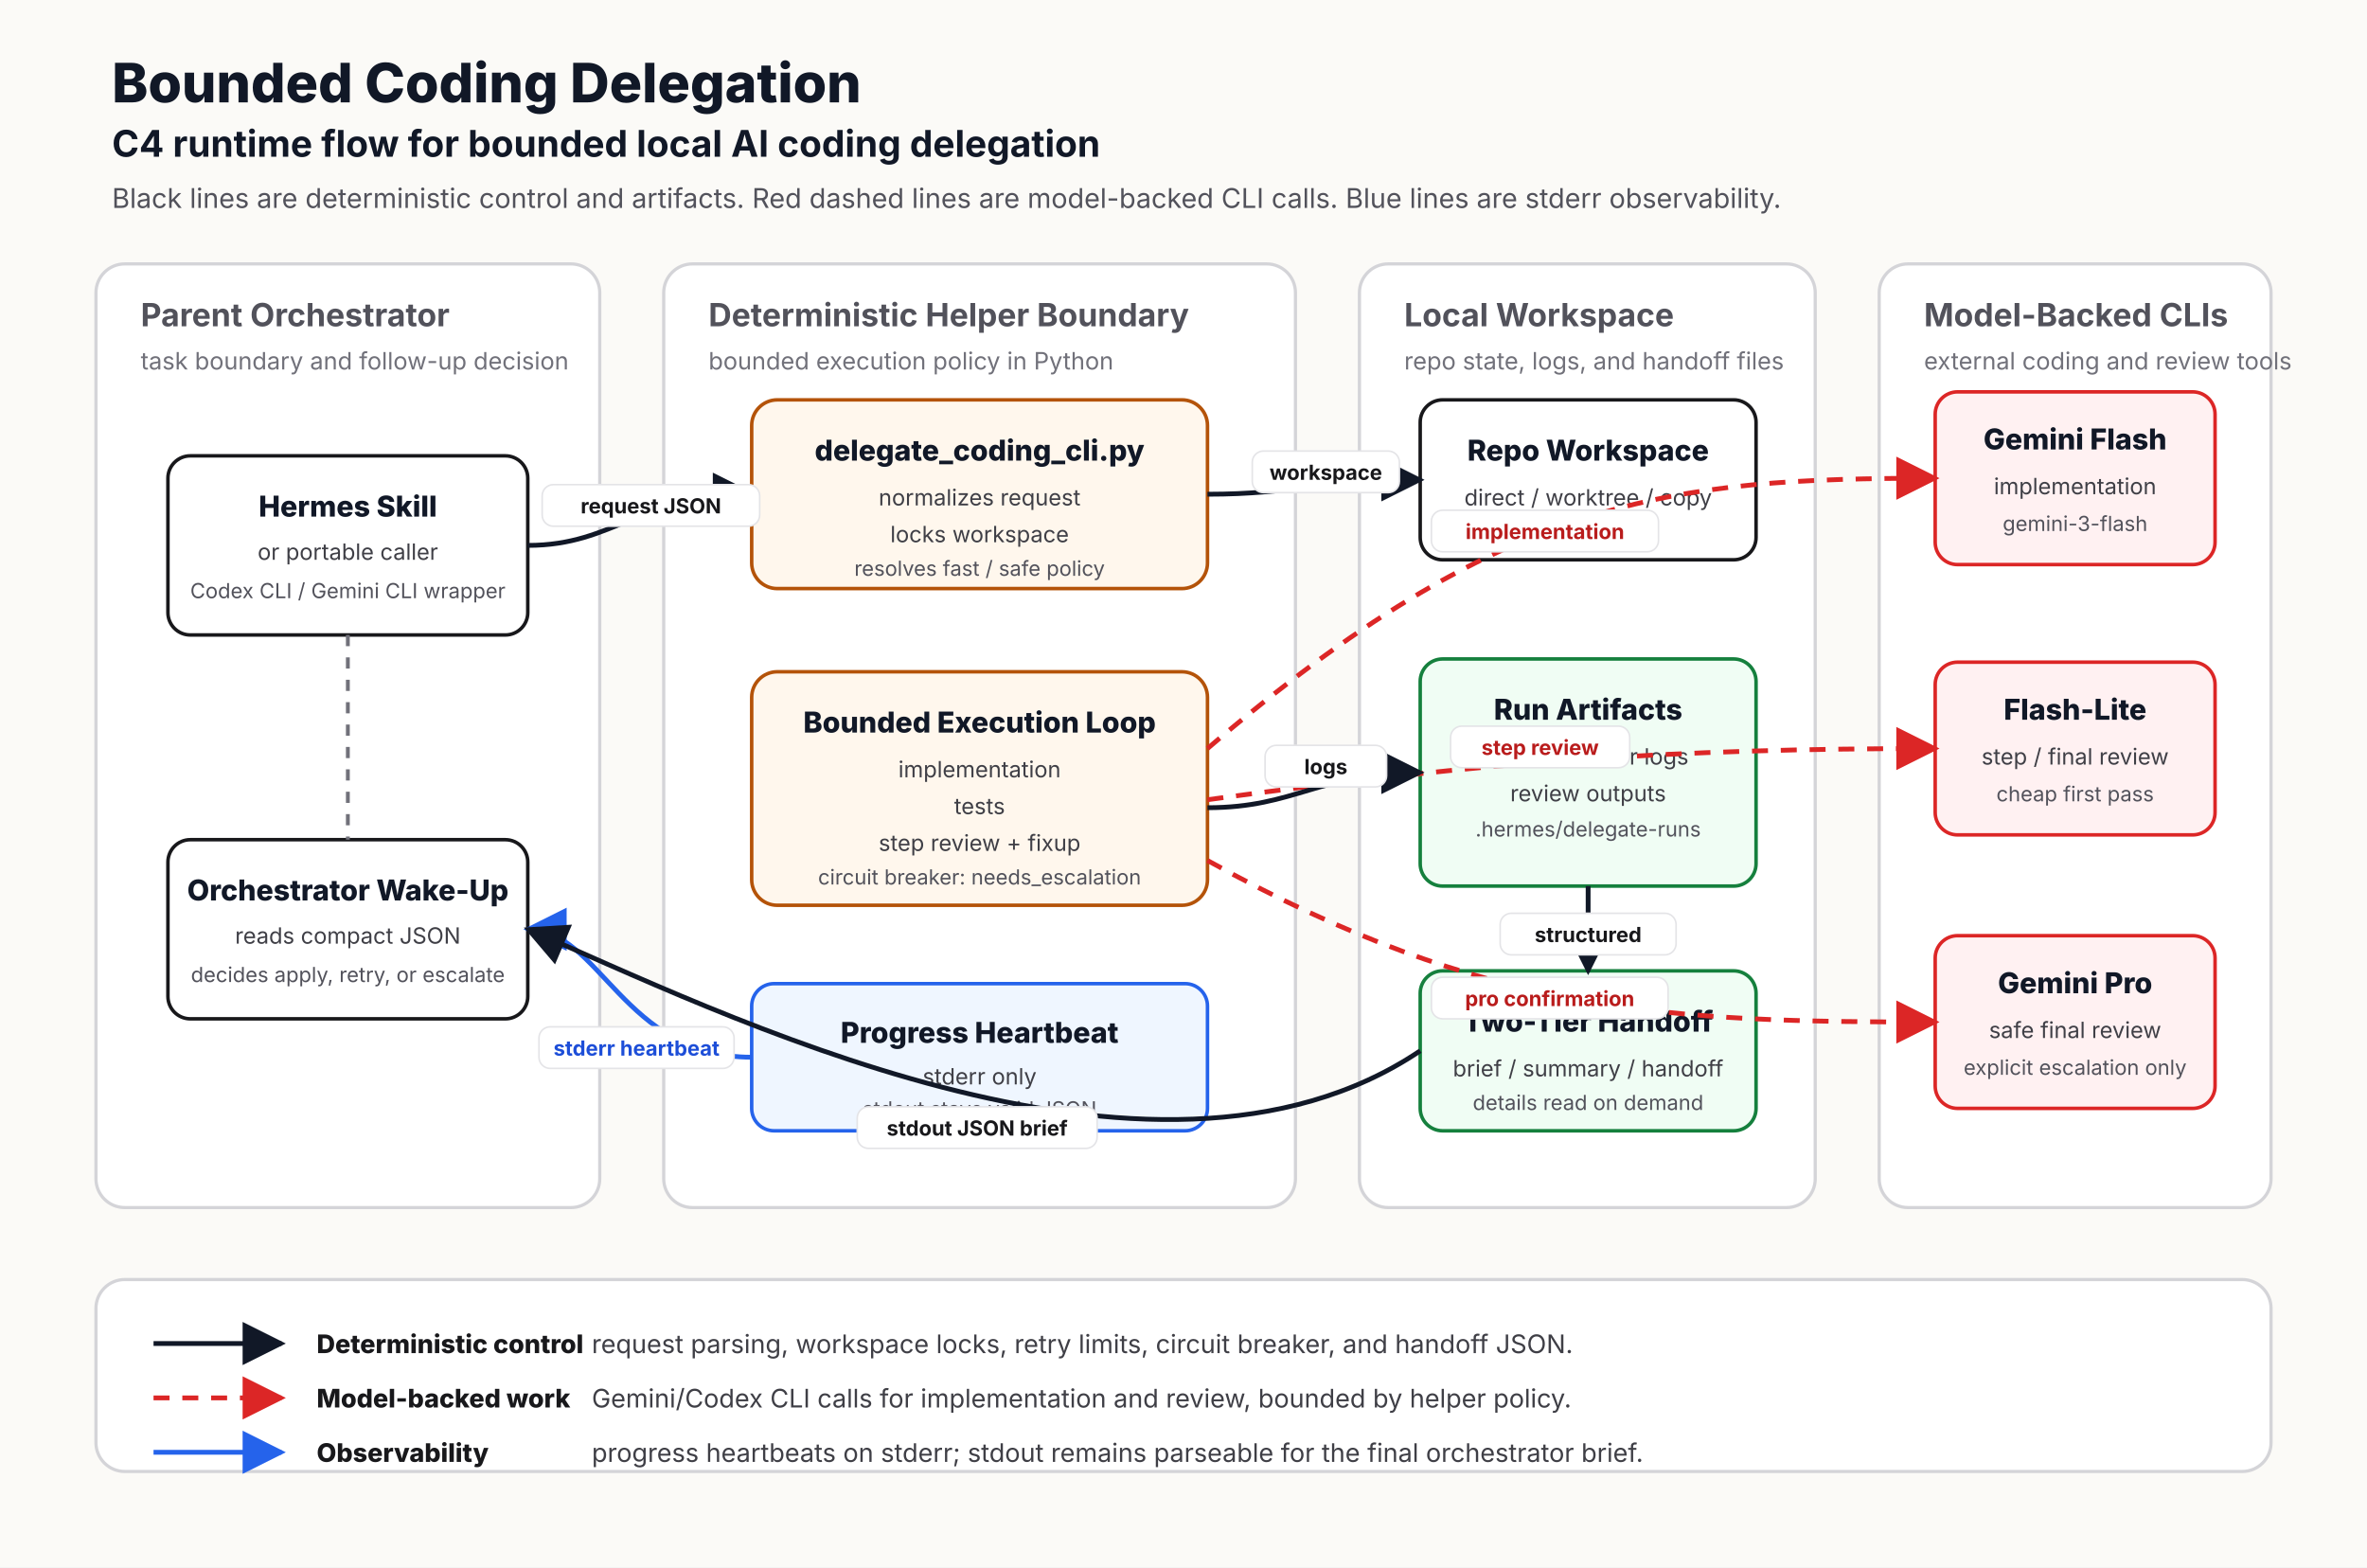
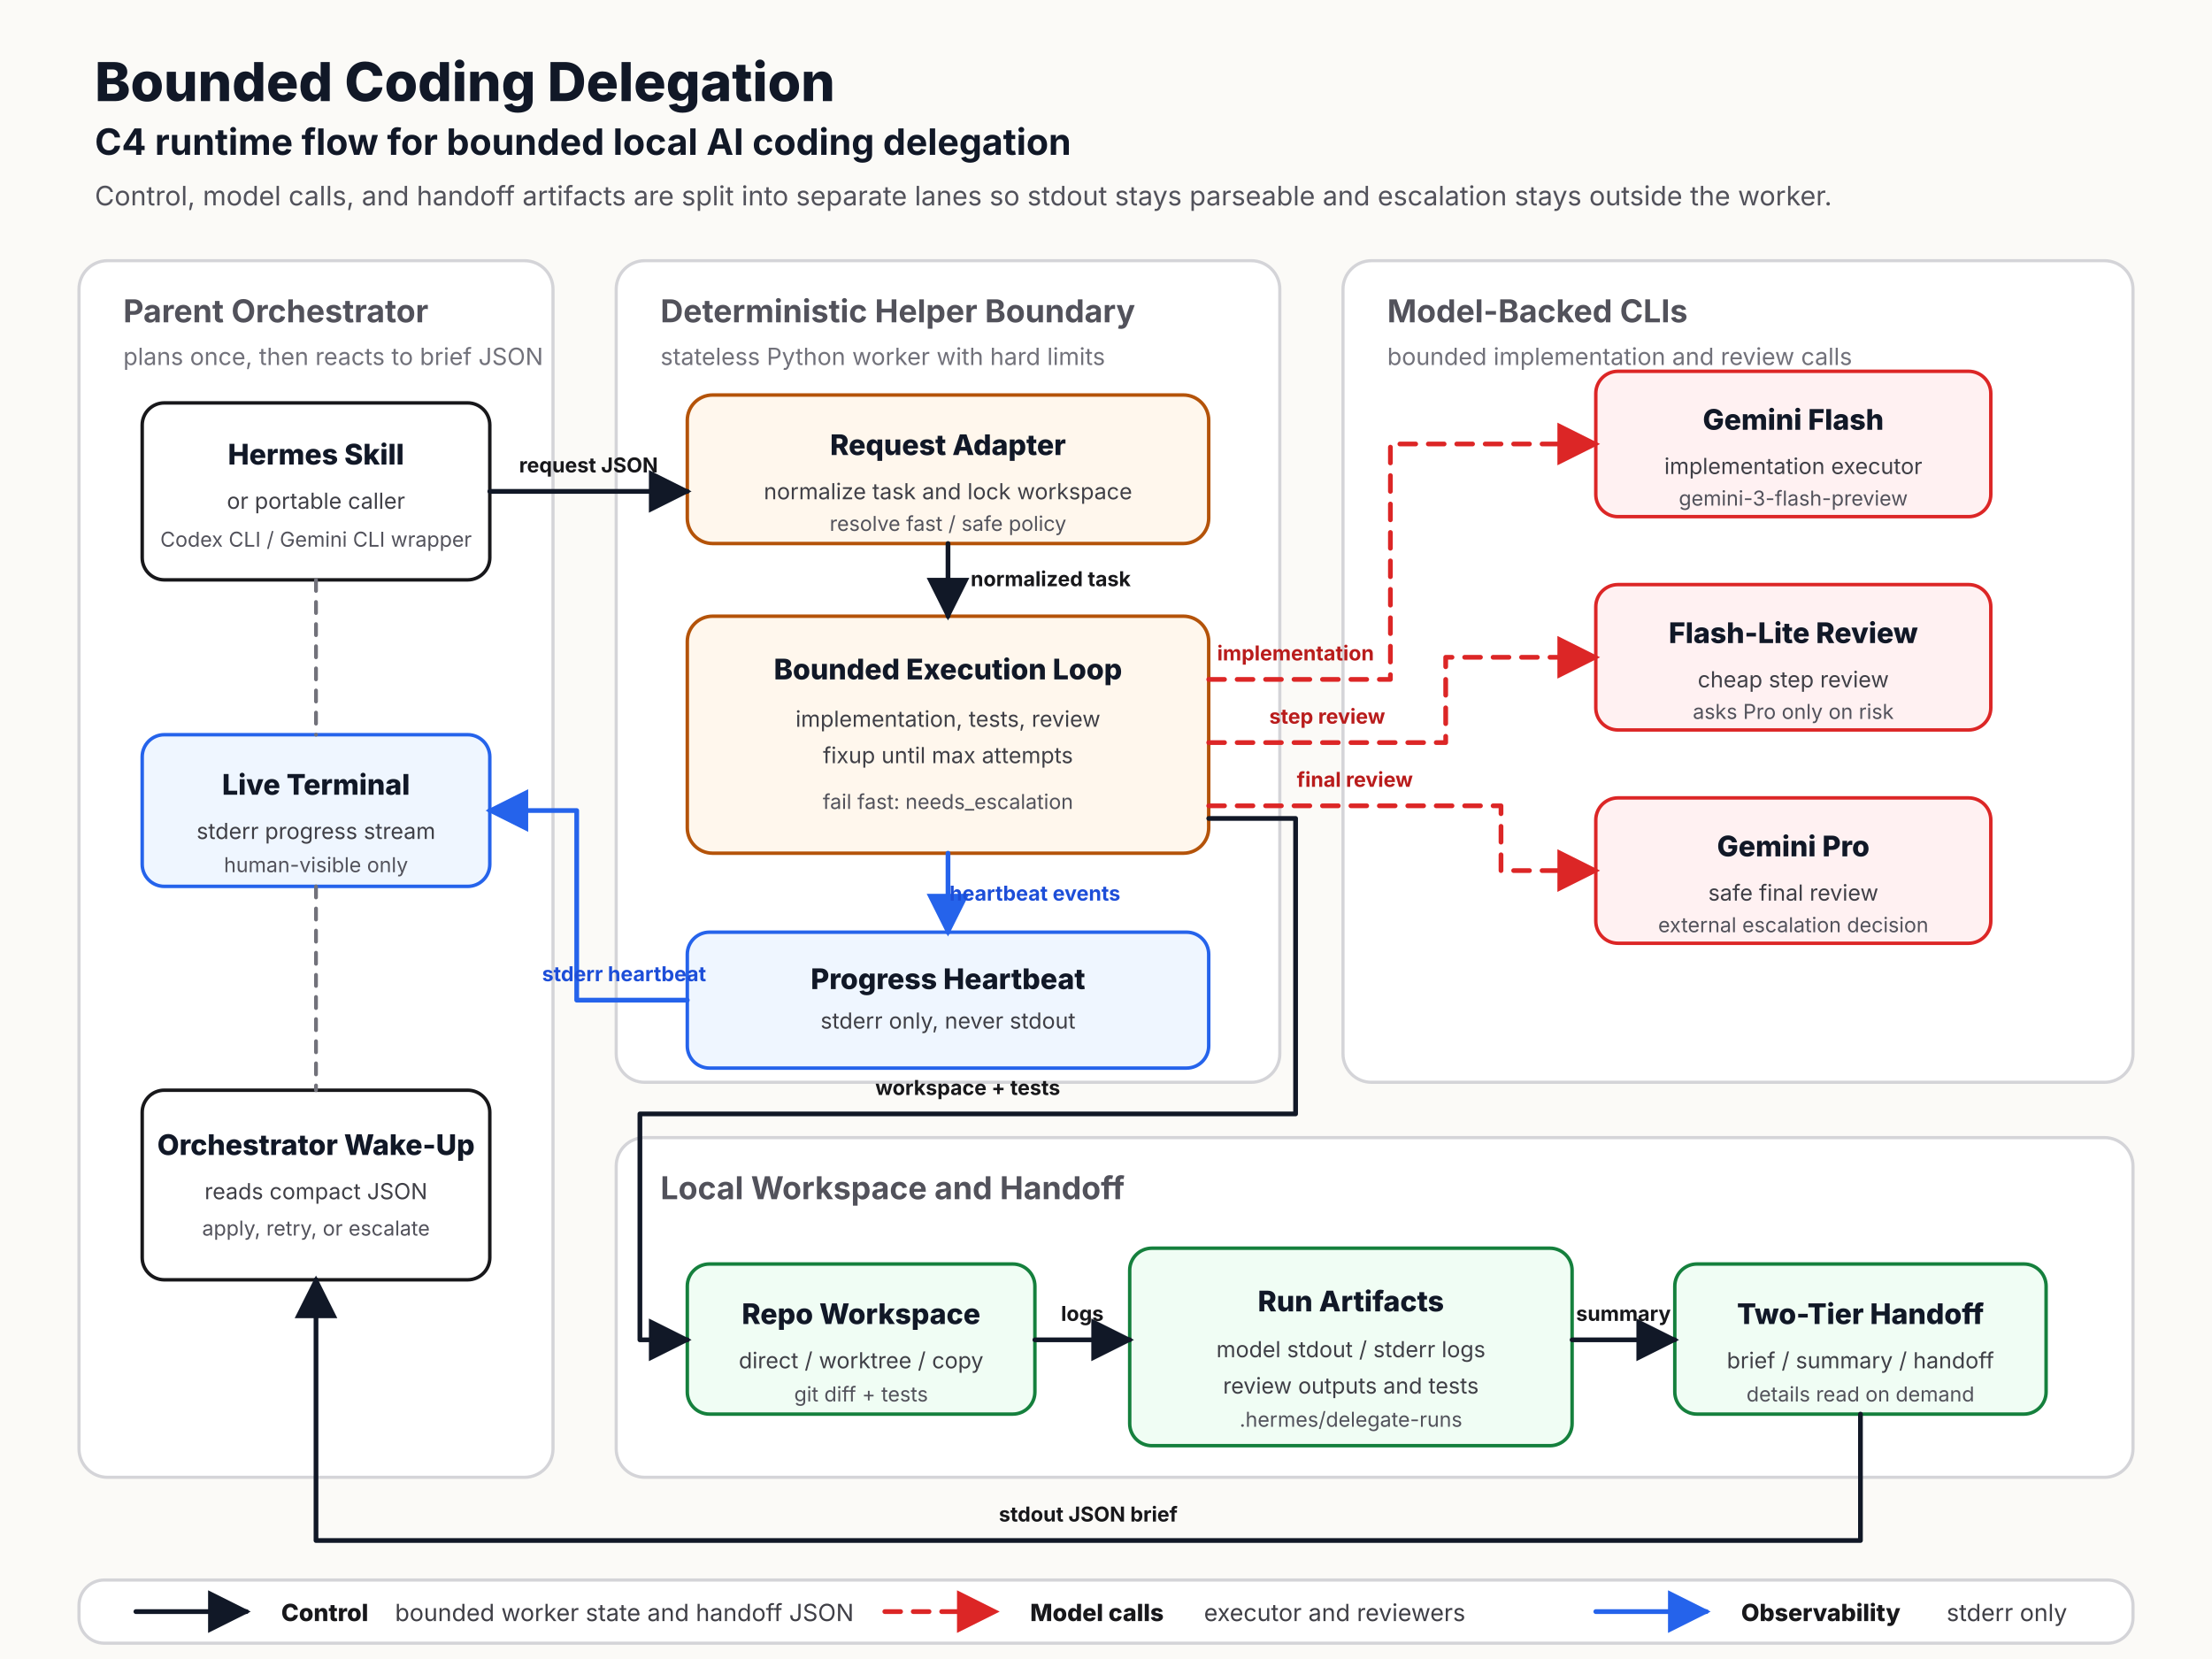
- <svg xmlns="http://www.w3.org/2000/svg" width="1480" height="980" viewBox="0 0 1480 980" role="img" aria-labelledby="title desc">
+ <svg xmlns="http://www.w3.org/2000/svg" width="1400" height="1050" viewBox="0 0 1400 1050" role="img" aria-labelledby="title desc">
  <defs>
    <marker id="arrow-black" viewBox="0 0 10 10" refX="9" refY="5" markerWidth="9" markerHeight="9" orient="auto-start-reverse">
      <path d="M 0 0 L 10 5 L 0 10 z" fill="#111827" />
    </marker>
    <marker id="arrow-red" viewBox="0 0 10 10" refX="9" refY="5" markerWidth="9" markerHeight="9" orient="auto-start-reverse">
      <path d="M 0 0 L 10 5 L 0 10 z" fill="#dc2626" />
    </marker>
    <marker id="arrow-blue" viewBox="0 0 10 10" refX="9" refY="5" markerWidth="9" markerHeight="9" orient="auto-start-reverse">
      <path d="M 0 0 L 10 5 L 0 10 z" fill="#2563eb" />
    </marker>
    <style>
      .bg { fill: #fbfaf7; }
      .cluster { fill: #ffffff; stroke: #d4d4d8; stroke-width: 2; }
      .cluster-title { fill: #52525b; font: 700 20px system-ui, -apple-system, BlinkMacSystemFont, "Segoe UI", sans-serif; letter-spacing: 0; }
      .cluster-sub { fill: #71717a; font: 400 15px system-ui, -apple-system, BlinkMacSystemFont, "Segoe UI", sans-serif; letter-spacing: 0; }
      .node { fill: #ffffff; stroke: #18181b; stroke-width: 2.2; }
      .node-helper { fill: #fff7ed; stroke: #b45309; stroke-width: 2.2; }
      .node-artifact { fill: #f0fdf4; stroke: #15803d; stroke-width: 2.2; }
      .node-model { fill: #fff1f2; stroke: #dc2626; stroke-width: 2.2; }
      .node-heartbeat { fill: #eff6ff; stroke: #2563eb; stroke-width: 2.2; }
      .title-text { fill: #111827; font: 800 34px system-ui, -apple-system, BlinkMacSystemFont, "Segoe UI", sans-serif; letter-spacing: 0; }
      .title-detail { fill: #111827; font: 700 23px system-ui, -apple-system, BlinkMacSystemFont, "Segoe UI", sans-serif; letter-spacing: 0; }
      .subtitle { fill: #52525b; font: 400 17px system-ui, -apple-system, BlinkMacSystemFont, "Segoe UI", sans-serif; letter-spacing: 0; }
      .node-title { fill: #111827; font: 800 18px system-ui, -apple-system, BlinkMacSystemFont, "Segoe UI", sans-serif; letter-spacing: 0; text-anchor: middle; }
      .node-body { fill: #3f3f46; font: 400 14px system-ui, -apple-system, BlinkMacSystemFont, "Segoe UI", sans-serif; letter-spacing: 0; text-anchor: middle; }
      .node-small { fill: #52525b; font: 400 13px system-ui, -apple-system, BlinkMacSystemFont, "Segoe UI", sans-serif; letter-spacing: 0; text-anchor: middle; }
-       .line-black { fill: none; stroke: #111827; stroke-width: 3; marker-end: url(#arrow-black); }
-       .line-red { fill: none; stroke: #dc2626; stroke-width: 3; stroke-dasharray: 10 8; marker-end: url(#arrow-red); }
-       .line-blue { fill: none; stroke: #2563eb; stroke-width: 3; marker-end: url(#arrow-blue); }
-       .line-gray { fill: none; stroke: #71717a; stroke-width: 2.4; stroke-dasharray: 7 7; }
-       .label-bg { fill: #ffffff; stroke: #e4e4e7; stroke-width: 1; }
+       .line-black { fill: none; stroke: #111827; stroke-width: 3; marker-end: url(#arrow-black); stroke-linecap: round; stroke-linejoin: round; }
+       .line-red { fill: none; stroke: #dc2626; stroke-width: 3; stroke-dasharray: 10 8; marker-end: url(#arrow-red); stroke-linecap: round; stroke-linejoin: round; }
+       .line-blue { fill: none; stroke: #2563eb; stroke-width: 3; marker-end: url(#arrow-blue); stroke-linecap: round; stroke-linejoin: round; }
+       .line-muted { fill: none; stroke: #71717a; stroke-width: 2.4; stroke-dasharray: 7 7; stroke-linecap: round; stroke-linejoin: round; }
      .line-label { fill: #18181b; font: 700 13px system-ui, -apple-system, BlinkMacSystemFont, "Segoe UI", sans-serif; letter-spacing: 0; text-anchor: middle; }
      .red-label { fill: #b91c1c; font: 700 13px system-ui, -apple-system, BlinkMacSystemFont, "Segoe UI", sans-serif; letter-spacing: 0; text-anchor: middle; }
      .blue-label { fill: #1d4ed8; font: 700 13px system-ui, -apple-system, BlinkMacSystemFont, "Segoe UI", sans-serif; letter-spacing: 0; text-anchor: middle; }
-       .legend { fill: #3f3f46; font: 400 16px system-ui, -apple-system, BlinkMacSystemFont, "Segoe UI", sans-serif; letter-spacing: 0; }
-       .legend-strong { fill: #18181b; font: 800 16px system-ui, -apple-system, BlinkMacSystemFont, "Segoe UI", sans-serif; letter-spacing: 0; }
+       .legend { fill: #3f3f46; font: 400 15px system-ui, -apple-system, BlinkMacSystemFont, "Segoe UI", sans-serif; letter-spacing: 0; }
+       .legend-strong { fill: #18181b; font: 800 15px system-ui, -apple-system, BlinkMacSystemFont, "Segoe UI", sans-serif; letter-spacing: 0; }
    </style>
  </defs>
-   <rect class="bg" width="1480" height="980" />
-   <text class="title-text" x="70" y="64">Bounded Coding Delegation</text>
-   <text class="title-detail" x="70" y="98">C4 runtime flow for bounded local AI coding delegation</text>
-   <text class="subtitle" x="70" y="130">Black lines are deterministic control and artifacts. Red dashed lines are model-backed CLI calls. Blue lines are stderr observability.</text>
-   <rect class="cluster" x="60" y="165" width="315" height="590" rx="18" />
-   <text class="cluster-title" x="88" y="204">Parent Orchestrator</text>
-   <text class="cluster-sub" x="88" y="231">task boundary and follow-up decision</text>
-   <rect class="cluster" x="415" y="165" width="395" height="590" rx="18" />
-   <text class="cluster-title" x="443" y="204">Deterministic Helper Boundary</text>
-   <text class="cluster-sub" x="443" y="231">bounded execution policy in Python</text>
-   <rect class="cluster" x="850" y="165" width="285" height="590" rx="18" />
-   <text class="cluster-title" x="878" y="204">Local Workspace</text>
-   <text class="cluster-sub" x="878" y="231">repo state, logs, and handoff files</text>
-   <rect class="cluster" x="1175" y="165" width="245" height="590" rx="18" />
-   <text class="cluster-title" x="1203" y="204">Model-Backed CLIs</text>
-   <text class="cluster-sub" x="1203" y="231">external coding and review tools</text>
-   <rect class="node" x="105" y="285" width="225" height="112" rx="14" />
-   <text class="node-title" x="217.5" y="323">Hermes Skill</text>
-   <text class="node-body" x="217.5" y="350">or portable caller</text>
-   <text class="node-small" x="217.5" y="374">Codex CLI / Gemini CLI wrapper</text>
-   <rect class="node" x="105" y="525" width="225" height="112" rx="14" />
-   <text class="node-title" x="217.5" y="563">Orchestrator Wake-Up</text>
-   <text class="node-body" x="217.5" y="590">reads compact JSON</text>
-   <text class="node-small" x="217.5" y="614">decides apply, retry, or escalate</text>
-   <rect class="node-helper" x="470" y="250" width="285" height="118" rx="16" />
-   <text class="node-title" x="612.5" y="288">delegate_coding_cli.py</text>
-   <text class="node-body" x="612.5" y="316">normalizes request</text>
-   <text class="node-body" x="612.5" y="339">locks workspace</text>
-   <text class="node-small" x="612.5" y="360">resolves fast / safe policy</text>
-   <rect class="node-helper" x="470" y="420" width="285" height="146" rx="16" />
-   <text class="node-title" x="612.5" y="458">Bounded Execution Loop</text>
-   <text class="node-body" x="612.5" y="486">implementation</text>
-   <text class="node-body" x="612.5" y="509">tests</text>
-   <text class="node-body" x="612.5" y="532">step review + fixup</text>
-   <text class="node-small" x="612.5" y="553">circuit breaker: needs_escalation</text>
-   <rect class="node-heartbeat" x="470" y="615" width="285" height="92" rx="14" />
-   <text class="node-title" x="612.5" y="652">Progress Heartbeat</text>
-   <text class="node-body" x="612.5" y="678">stderr only</text>
-   <text class="node-small" x="612.5" y="698">stdout stays valid JSON</text>
-   <rect class="node" x="888" y="250" width="210" height="100" rx="14" />
-   <text class="node-title" x="993" y="288">Repo Workspace</text>
-   <text class="node-body" x="993" y="316">direct / worktree / copy</text>
-   <text class="node-small" x="993" y="337">git diff + tests</text>
-   <rect class="node-artifact" x="888" y="412" width="210" height="142" rx="14" />
-   <text class="node-title" x="993" y="450">Run Artifacts</text>
-   <text class="node-body" x="993" y="478">stdout / stderr logs</text>
-   <text class="node-body" x="993" y="501">review outputs</text>
-   <text class="node-small" x="993" y="523">.hermes/delegate-runs</text>
-   <rect class="node-artifact" x="888" y="607" width="210" height="100" rx="14" />
-   <text class="node-title" x="993" y="645">Two-Tier Handoff</text>
-   <text class="node-body" x="993" y="673">brief / summary / handoff</text>
-   <text class="node-small" x="993" y="694">details read on demand</text>
-   <rect class="node-model" x="1210" y="245" width="175" height="108" rx="14" />
-   <text class="node-title" x="1297.5" y="281">Gemini Flash</text>
-   <text class="node-body" x="1297.5" y="309">implementation</text>
-   <text class="node-small" x="1297.5" y="332">gemini-3-flash</text>
-   <rect class="node-model" x="1210" y="414" width="175" height="108" rx="14" />
-   <text class="node-title" x="1297.5" y="450">Flash-Lite</text>
-   <text class="node-body" x="1297.5" y="478">step / final review</text>
-   <text class="node-small" x="1297.5" y="501">cheap first pass</text>
-   <rect class="node-model" x="1210" y="585" width="175" height="108" rx="14" />
-   <text class="node-title" x="1297.5" y="621">Gemini Pro</text>
-   <text class="node-body" x="1297.5" y="649">safe final review</text>
-   <text class="node-small" x="1297.5" y="672">explicit escalation only</text>
-   <path class="line-black" d="M 330 341 C 385 341 400 309 470 309" />
-   <rect class="label-bg" x="339" y="303" width="136" height="26" rx="7" />
-   <text class="line-label" x="407" y="321">request JSON</text>
-   <path class="line-black" d="M 755 309 C 810 309 825 300 888 300" />
-   <rect class="label-bg" x="783" y="282" width="92" height="26" rx="7" />
-   <text class="line-label" x="829" y="300">workspace</text>
-   <path class="line-red" d="M 755 468 C 940 310 1045 299 1210 299" />
-   <rect class="label-bg" x="895" y="319" width="142" height="26" rx="7" />
-   <text class="red-label" x="966" y="337">implementation</text>
-   <path class="line-red" d="M 755 500 C 930 476 1045 468 1210 468" />
-   <rect class="label-bg" x="907" y="454" width="112" height="26" rx="7" />
-   <text class="red-label" x="963" y="472">step review</text>
-   <path class="line-red" d="M 755 538 C 930 635 1045 639 1210 639" />
-   <rect class="label-bg" x="895" y="611" width="148" height="26" rx="7" />
-   <text class="red-label" x="969" y="629">pro confirmation</text>
-   <path class="line-black" d="M 755 505 C 810 505 825 483 888 483" />
-   <rect class="label-bg" x="791" y="466" width="76" height="26" rx="7" />
-   <text class="line-label" x="829" y="484">logs</text>
-   <path class="line-black" d="M 993 554 L 993 607" />
-   <rect class="label-bg" x="938" y="571" width="110" height="26" rx="7" />
-   <text class="line-label" x="993" y="589">structured</text>
-   <path class="line-blue" d="M 470 661 C 390 661 375 581 330 581" />
-   <rect class="label-bg" x="337" y="642" width="122" height="26" rx="7" />
-   <text class="blue-label" x="398" y="660">stderr heartbeat</text>
-   <path class="line-black" d="M 888 657 C 720 770 445 630 330 581" />
-   <rect class="label-bg" x="536" y="692" width="150" height="26" rx="7" />
-   <text class="line-label" x="611" y="710">stdout JSON brief</text>
-   <path class="line-gray" d="M 217.5 397 L 217.5 525" />
-   <rect x="60" y="800" width="1360" height="120" rx="18" fill="#ffffff" stroke="#d4d4d8" stroke-width="2" />
-   <line x1="96" y1="840" x2="176" y2="840" class="line-black" />
-   <text class="legend-strong" x="198" y="846">Deterministic control</text>
-   <text class="legend" x="370" y="846">request parsing, workspace locks, retry limits, circuit breaker, and handoff JSON.</text>
-   <line x1="96" y1="874" x2="176" y2="874" class="line-red" />
-   <text class="legend-strong" x="198" y="880">Model-backed work</text>
-   <text class="legend" x="370" y="880">Gemini/Codex CLI calls for implementation and review, bounded by helper policy.</text>
-   <line x1="96" y1="908" x2="176" y2="908" class="line-blue" />
-   <text class="legend-strong" x="198" y="914">Observability</text>
-   <text class="legend" x="370" y="914">progress heartbeats on stderr; stdout remains parseable for the final orchestrator brief.</text>
+   <rect class="bg" width="1400" height="1050" />
+   <text class="title-text" x="60" y="64">Bounded Coding Delegation</text>
+   <text class="title-detail" x="60" y="98">C4 runtime flow for bounded local AI coding delegation</text>
+   <text class="subtitle" x="60" y="130">Control, model calls, and handoff artifacts are split into separate lanes so stdout stays parseable and escalation stays outside the worker.</text>
+   <rect class="cluster" x="50" y="165" width="300" height="770" rx="18" />
+   <text class="cluster-title" x="78" y="204">Parent Orchestrator</text>
+   <text class="cluster-sub" x="78" y="231">plans once, then reacts to brief JSON</text>
+   <rect class="cluster" x="390" y="165" width="420" height="520" rx="18" />
+   <text class="cluster-title" x="418" y="204">Deterministic Helper Boundary</text>
+   <text class="cluster-sub" x="418" y="231">stateless Python worker with hard limits</text>
+   <rect class="cluster" x="850" y="165" width="500" height="520" rx="18" />
+   <text class="cluster-title" x="878" y="204">Model-Backed CLIs</text>
+   <text class="cluster-sub" x="878" y="231">bounded implementation and review calls</text>
+   <rect class="cluster" x="390" y="720" width="960" height="215" rx="18" />
+   <text class="cluster-title" x="418" y="759">Local Workspace and Handoff</text>
+   <rect class="node" x="90" y="255" width="220" height="112" rx="14" />
+   <text class="node-title" x="200" y="294">Hermes Skill</text>
+   <text class="node-body" x="200" y="322">or portable caller</text>
+   <text class="node-small" x="200" y="346">Codex CLI / Gemini CLI wrapper</text>
+   <rect class="node-heartbeat" x="90" y="465" width="220" height="96" rx="14" />
+   <text class="node-title" x="200" y="503">Live Terminal</text>
+   <text class="node-body" x="200" y="531">stderr progress stream</text>
+   <text class="node-small" x="200" y="552">human-visible only</text>
+   <rect class="node" x="90" y="690" width="220" height="120" rx="14" />
+   <text class="node-title" x="200" y="731">Orchestrator Wake-Up</text>
+   <text class="node-body" x="200" y="759">reads compact JSON</text>
+   <text class="node-small" x="200" y="782">apply, retry, or escalate</text>
+   <rect class="node-helper" x="435" y="250" width="330" height="94" rx="16" />
+   <text class="node-title" x="600" y="288">Request Adapter</text>
+   <text class="node-body" x="600" y="316">normalize task and lock workspace</text>
+   <text class="node-small" x="600" y="336">resolve fast / safe policy</text>
+   <rect class="node-helper" x="435" y="390" width="330" height="150" rx="16" />
+   <text class="node-title" x="600" y="430">Bounded Execution Loop</text>
+   <text class="node-body" x="600" y="460">implementation, tests, review</text>
+   <text class="node-body" x="600" y="483">fixup until max attempts</text>
+   <text class="node-small" x="600" y="512">fail fast: needs_escalation</text>
+   <rect class="node-heartbeat" x="435" y="590" width="330" height="86" rx="14" />
+   <text class="node-title" x="600" y="626">Progress Heartbeat</text>
+   <text class="node-body" x="600" y="651">stderr only, never stdout</text>
+   <rect class="node-model" x="1010" y="235" width="250" height="92" rx="14" />
+   <text class="node-title" x="1135" y="272">Gemini Flash</text>
+   <text class="node-body" x="1135" y="300">implementation executor</text>
+   <text class="node-small" x="1135" y="320">gemini-3-flash-preview</text>
+   <rect class="node-model" x="1010" y="370" width="250" height="92" rx="14" />
+   <text class="node-title" x="1135" y="407">Flash-Lite Review</text>
+   <text class="node-body" x="1135" y="435">cheap step review</text>
+   <text class="node-small" x="1135" y="455">asks Pro only on risk</text>
+   <rect class="node-model" x="1010" y="505" width="250" height="92" rx="14" />
+   <text class="node-title" x="1135" y="542">Gemini Pro</text>
+   <text class="node-body" x="1135" y="570">safe final review</text>
+   <text class="node-small" x="1135" y="590">external escalation decision</text>
+   <rect class="node-artifact" x="435" y="800" width="220" height="95" rx="14" />
+   <text class="node-title" x="545" y="838">Repo Workspace</text>
+   <text class="node-body" x="545" y="866">direct / worktree / copy</text>
+   <text class="node-small" x="545" y="887">git diff + tests</text>
+   <rect class="node-artifact" x="715" y="790" width="280" height="125" rx="14" />
+   <text class="node-title" x="855" y="830">Run Artifacts</text>
+   <text class="node-body" x="855" y="859">model stdout / stderr logs</text>
+   <text class="node-body" x="855" y="882">review outputs and tests</text>
+   <text class="node-small" x="855" y="903">.hermes/delegate-runs</text>
+   <rect class="node-artifact" x="1060" y="800" width="235" height="95" rx="14" />
+   <text class="node-title" x="1177.5" y="838">Two-Tier Handoff</text>
+   <text class="node-body" x="1177.5" y="866">brief / summary / handoff</text>
+   <text class="node-small" x="1177.5" y="887">details read on demand</text>
+   <path class="line-black" d="M 310 311 L 435 311" />
+   <text class="line-label" x="372.5" y="299">request JSON</text>
+   <path class="line-black" d="M 600 344 L 600 390" />
+   <text class="line-label" x="665" y="371">normalized task</text>
+   <path class="line-red" d="M 765 430 L 880 430 L 880 281 L 1010 281" />
+   <text class="red-label" x="820" y="418">implementation</text>
+   <path class="line-red" d="M 765 470 L 915 470 L 915 416 L 1010 416" />
+   <text class="red-label" x="840" y="458">step review</text>
+   <path class="line-red" d="M 765 510 L 950 510 L 950 551 L 1010 551" />
+   <text class="red-label" x="857.5" y="498">final review</text>
+   <path class="line-blue" d="M 600 540 L 600 590" />
+   <text class="blue-label" x="655" y="570">heartbeat events</text>
+   <path class="line-blue" d="M 435 633 L 365 633 L 365 513 L 310 513" />
+   <text class="blue-label" x="395" y="621">stderr heartbeat</text>
+   <path class="line-black" d="M 765 518 L 820 518 L 820 705 L 405 705 L 405 848 L 435 848" />
+   <text class="line-label" x="612.5" y="693">workspace + tests</text>
+   <path class="line-black" d="M 655 848 L 715 848" />
+   <text class="line-label" x="685" y="836">logs</text>
+   <path class="line-black" d="M 995 848 L 1060 848" />
+   <text class="line-label" x="1027.5" y="836">summary</text>
+   <path class="line-black" d="M 1177.5 895 L 1177.5 975 L 200 975 L 200 810" />
+   <text class="line-label" x="688.75" y="963">stdout JSON brief</text>
+   <path class="line-muted" d="M 200 367 L 200 465" />
+   <path class="line-muted" d="M 200 561 L 200 690" />
+   <rect x="50" y="1000" width="1300" height="40" rx="16" fill="#ffffff" stroke="#d4d4d8" stroke-width="2" />
+   <line x1="86" y1="1020" x2="156" y2="1020" class="line-black" />
+   <text class="legend-strong" x="178" y="1026">Control</text>
+   <text class="legend" x="250" y="1026">bounded worker state and handoff JSON</text>
+   <line x1="560" y1="1020" x2="630" y2="1020" class="line-red" />
+   <text class="legend-strong" x="652" y="1026">Model calls</text>
+   <text class="legend" x="762" y="1026">executor and reviewers</text>
+   <line x1="1010" y1="1020" x2="1080" y2="1020" class="line-blue" />
+   <text class="legend-strong" x="1102" y="1026">Observability</text>
+   <text class="legend" x="1232" y="1026">stderr only</text>
</svg>
